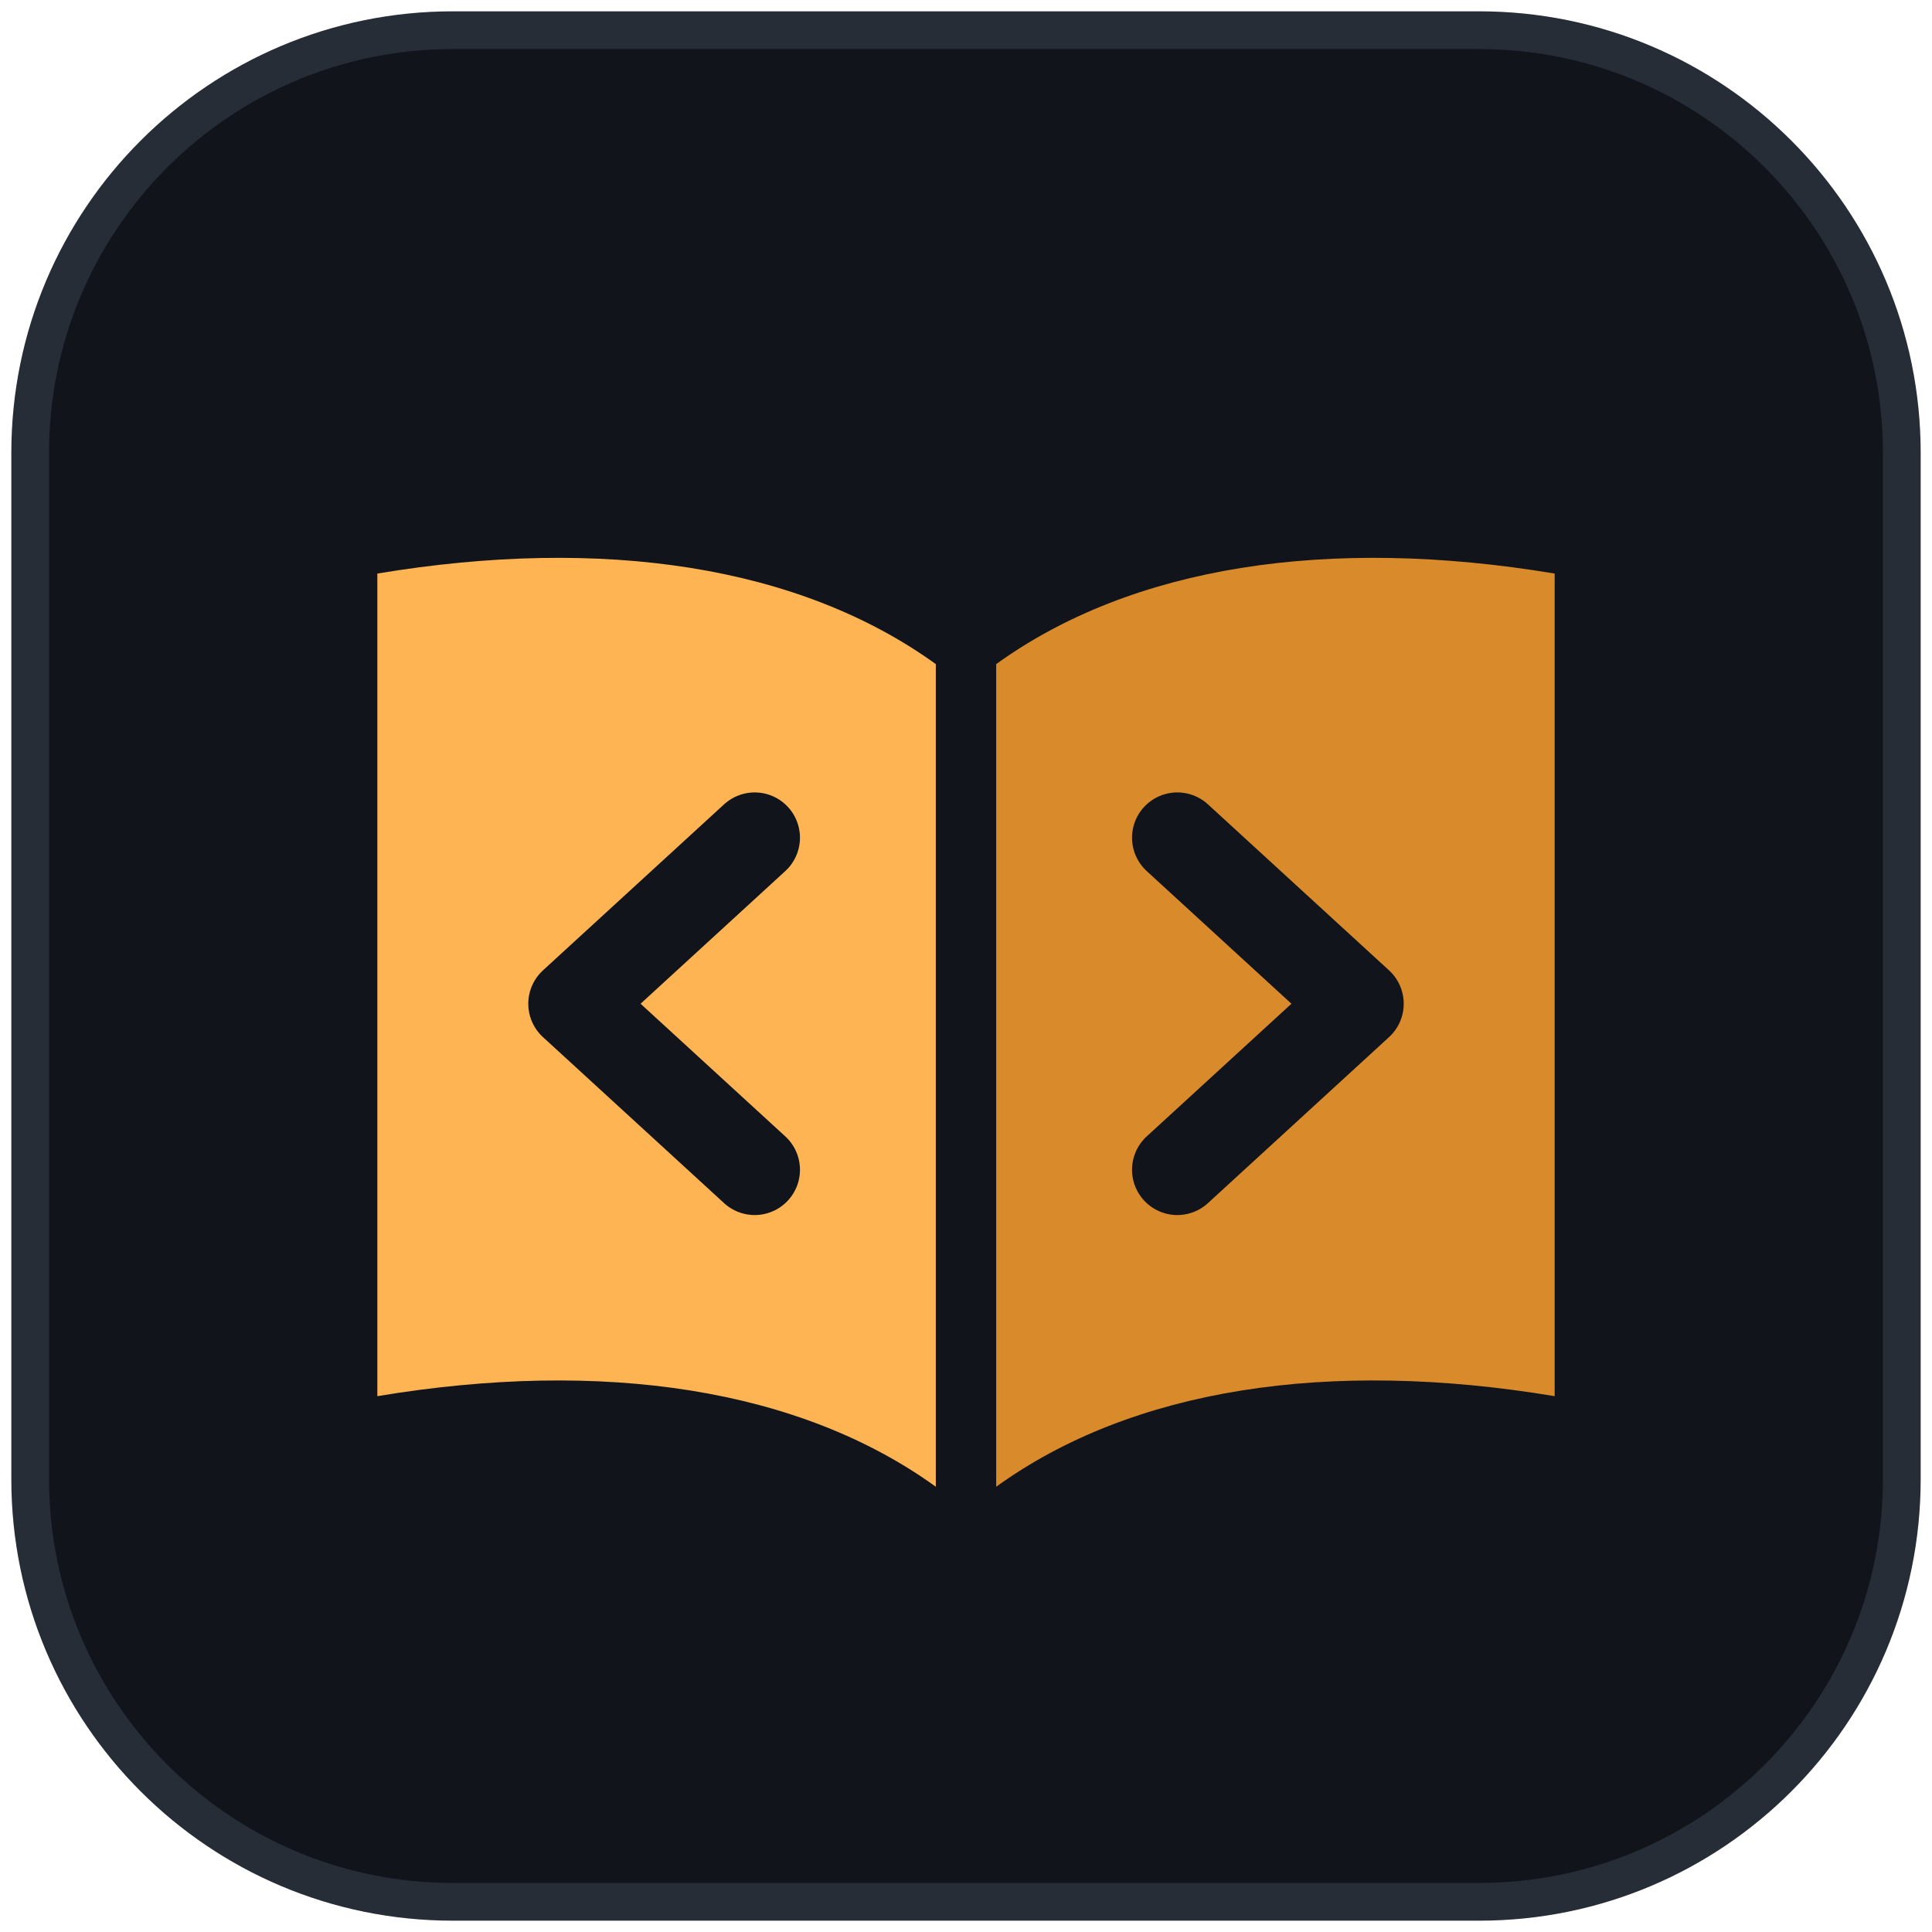
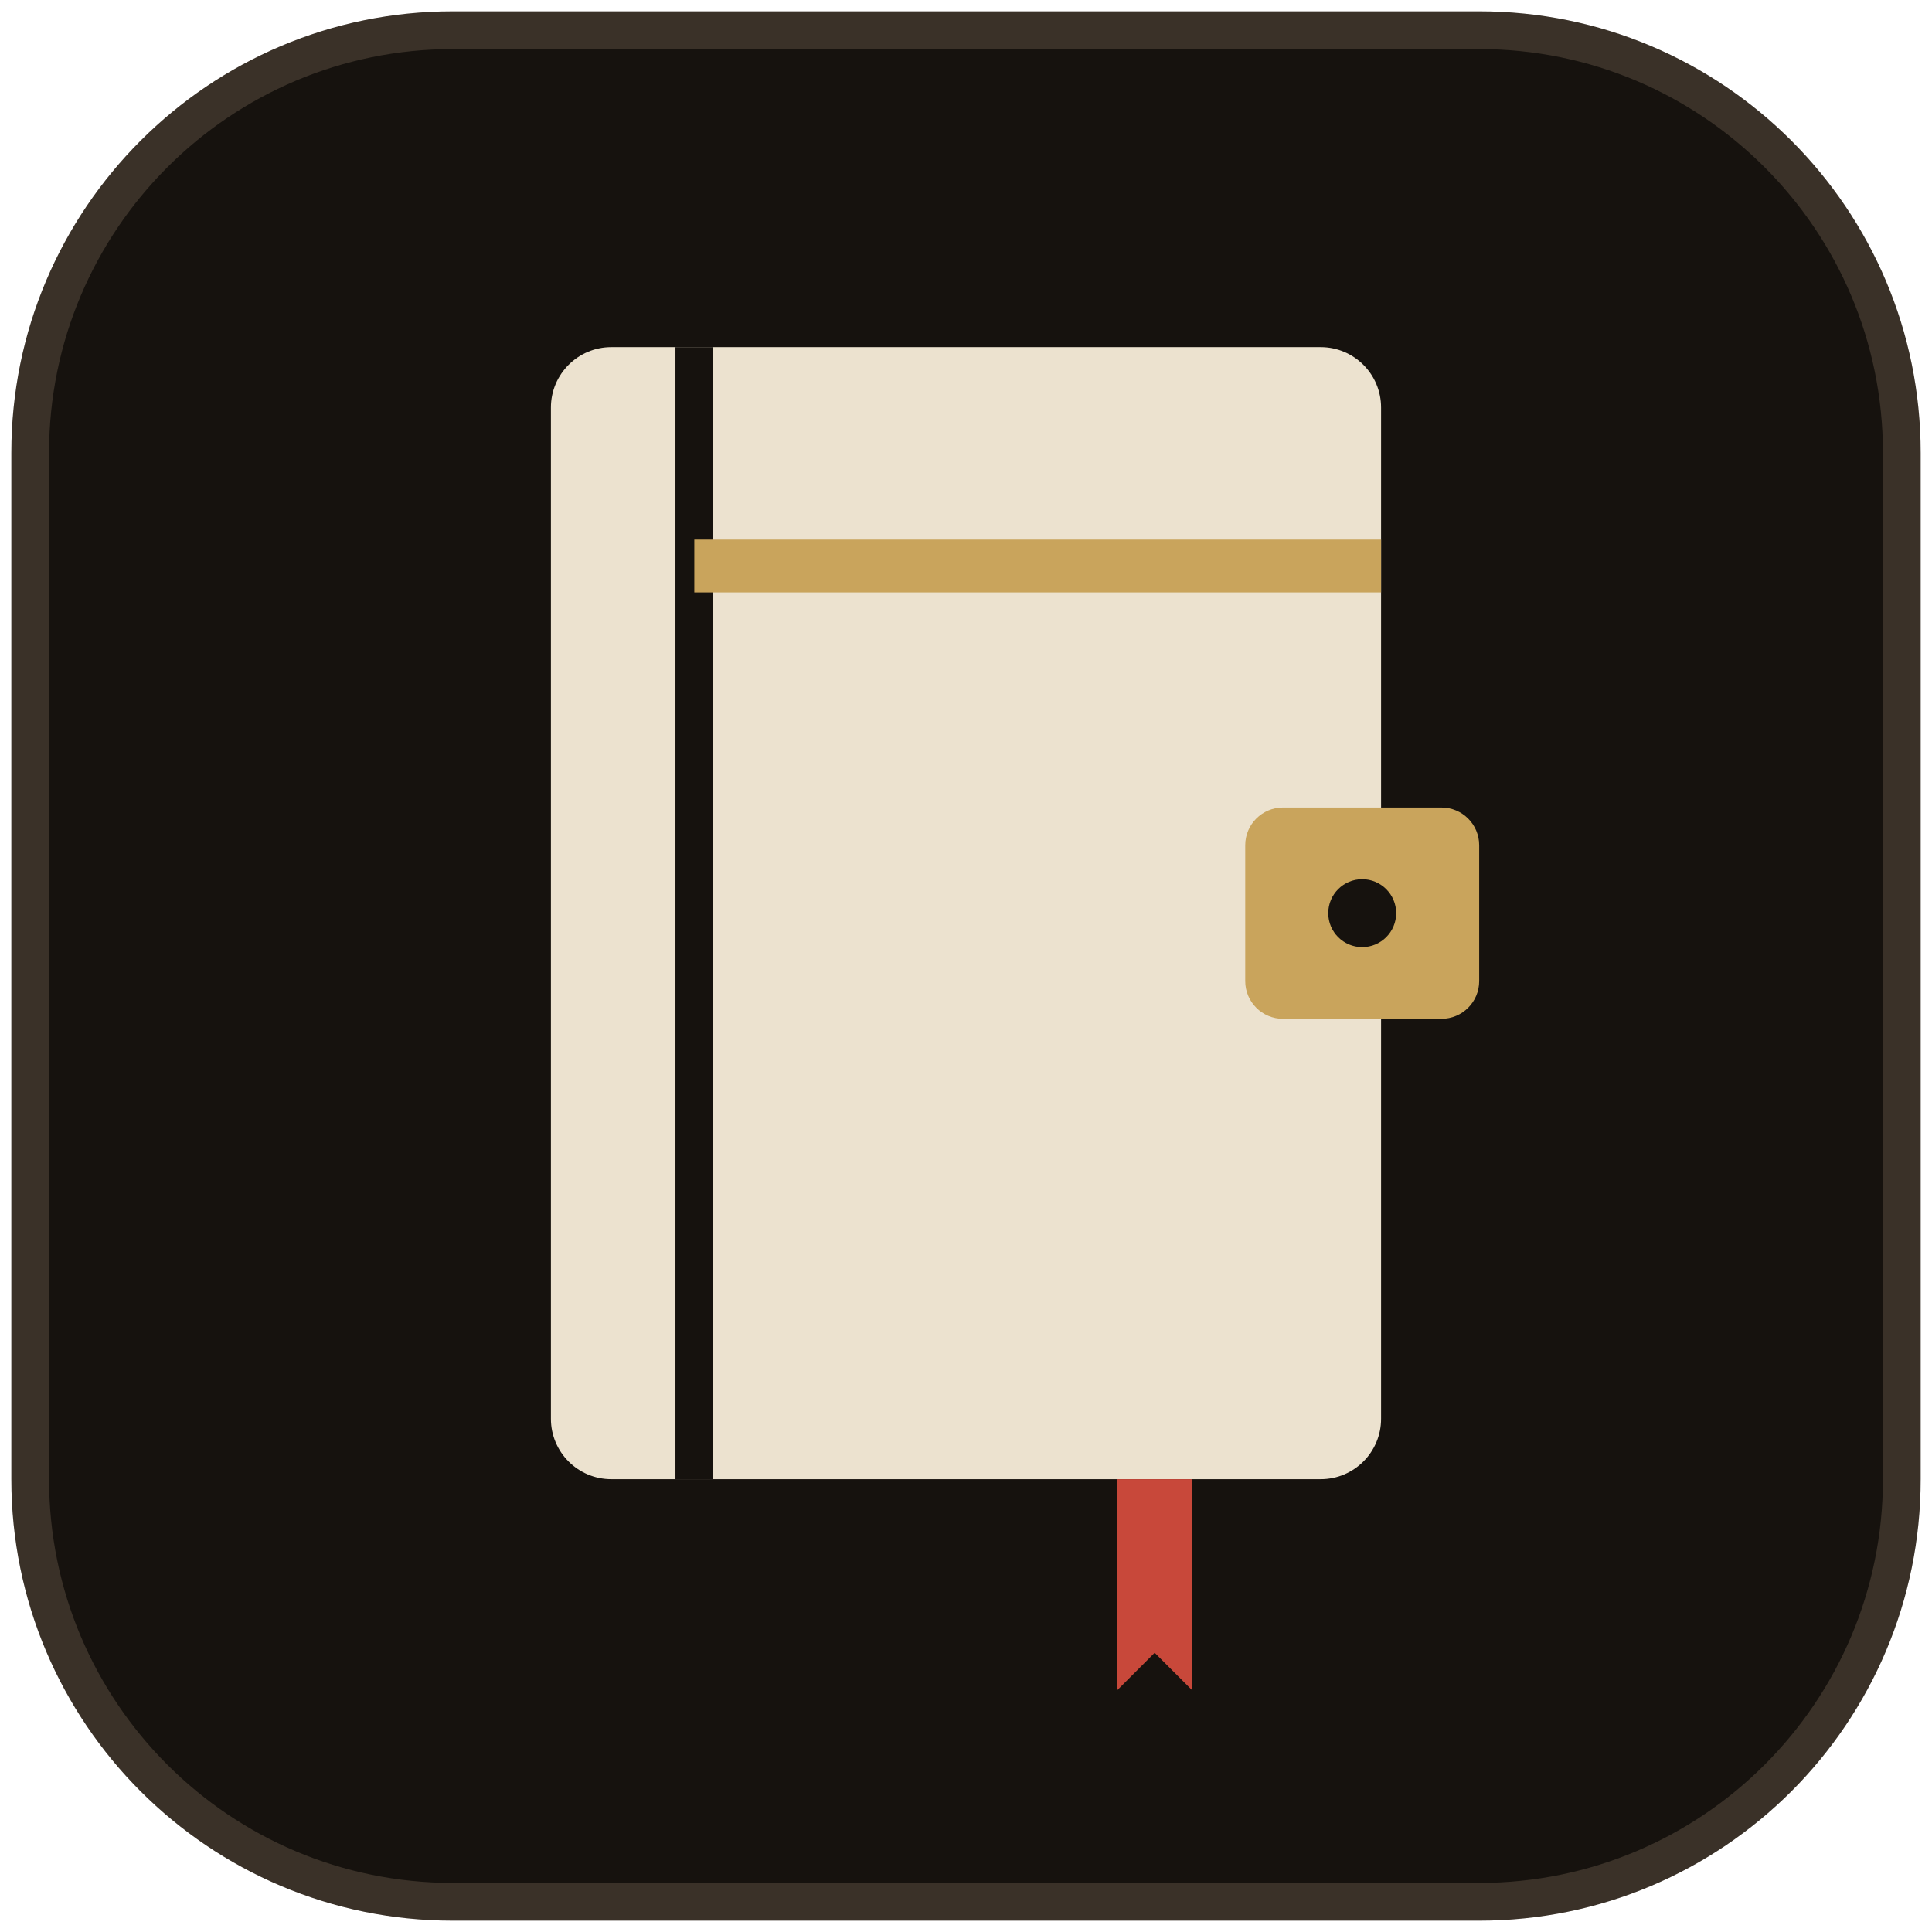
<svg xmlns="http://www.w3.org/2000/svg" viewBox="0 0 512 512" width="512" height="512">
-   <rect x="8" y="8" width="496" height="496" rx="112" fill="#11151b" stroke="#262d37" stroke-width="10" />
-   <path d="M248 176 C212 150 160 142 100 152 L100 370 C160 360 212 368 248 394 Z" fill="#ffb454" />
-   <path d="M264 176 C300 150 352 142 412 152 L412 370 C352 360 300 368 264 394 Z" fill="#d98a2b" />
-   <g fill="none" stroke="#11151b" stroke-width="24" stroke-linecap="round" stroke-linejoin="round">
-     <path d="M200 222 L152 266 L200 310" />
-     <path d="M312 222 L360 266 L312 310" />
-   </g>
+   <rect x="8" y="8" width="496" height="496" rx="112" fill="#16120e" stroke="#3a3128" stroke-width="10" />
+   <rect x="146" y="92" width="220" height="300" rx="16" fill="#ece2cf" />
+   <path d="M184 92 V392" stroke="#16120e" stroke-width="10" />
+   <path d="M184 150 H366" stroke="#c9a45c" stroke-width="14" />
+   <rect x="330" y="214" width="62" height="56" rx="10" fill="#c9a45c" />
+   <circle cx="361" cy="242" r="9" fill="#16120e" />
+   <path d="M296 392 V448 L306 438 L316 448 V392 Z" fill="#c8483a" />
</svg>
